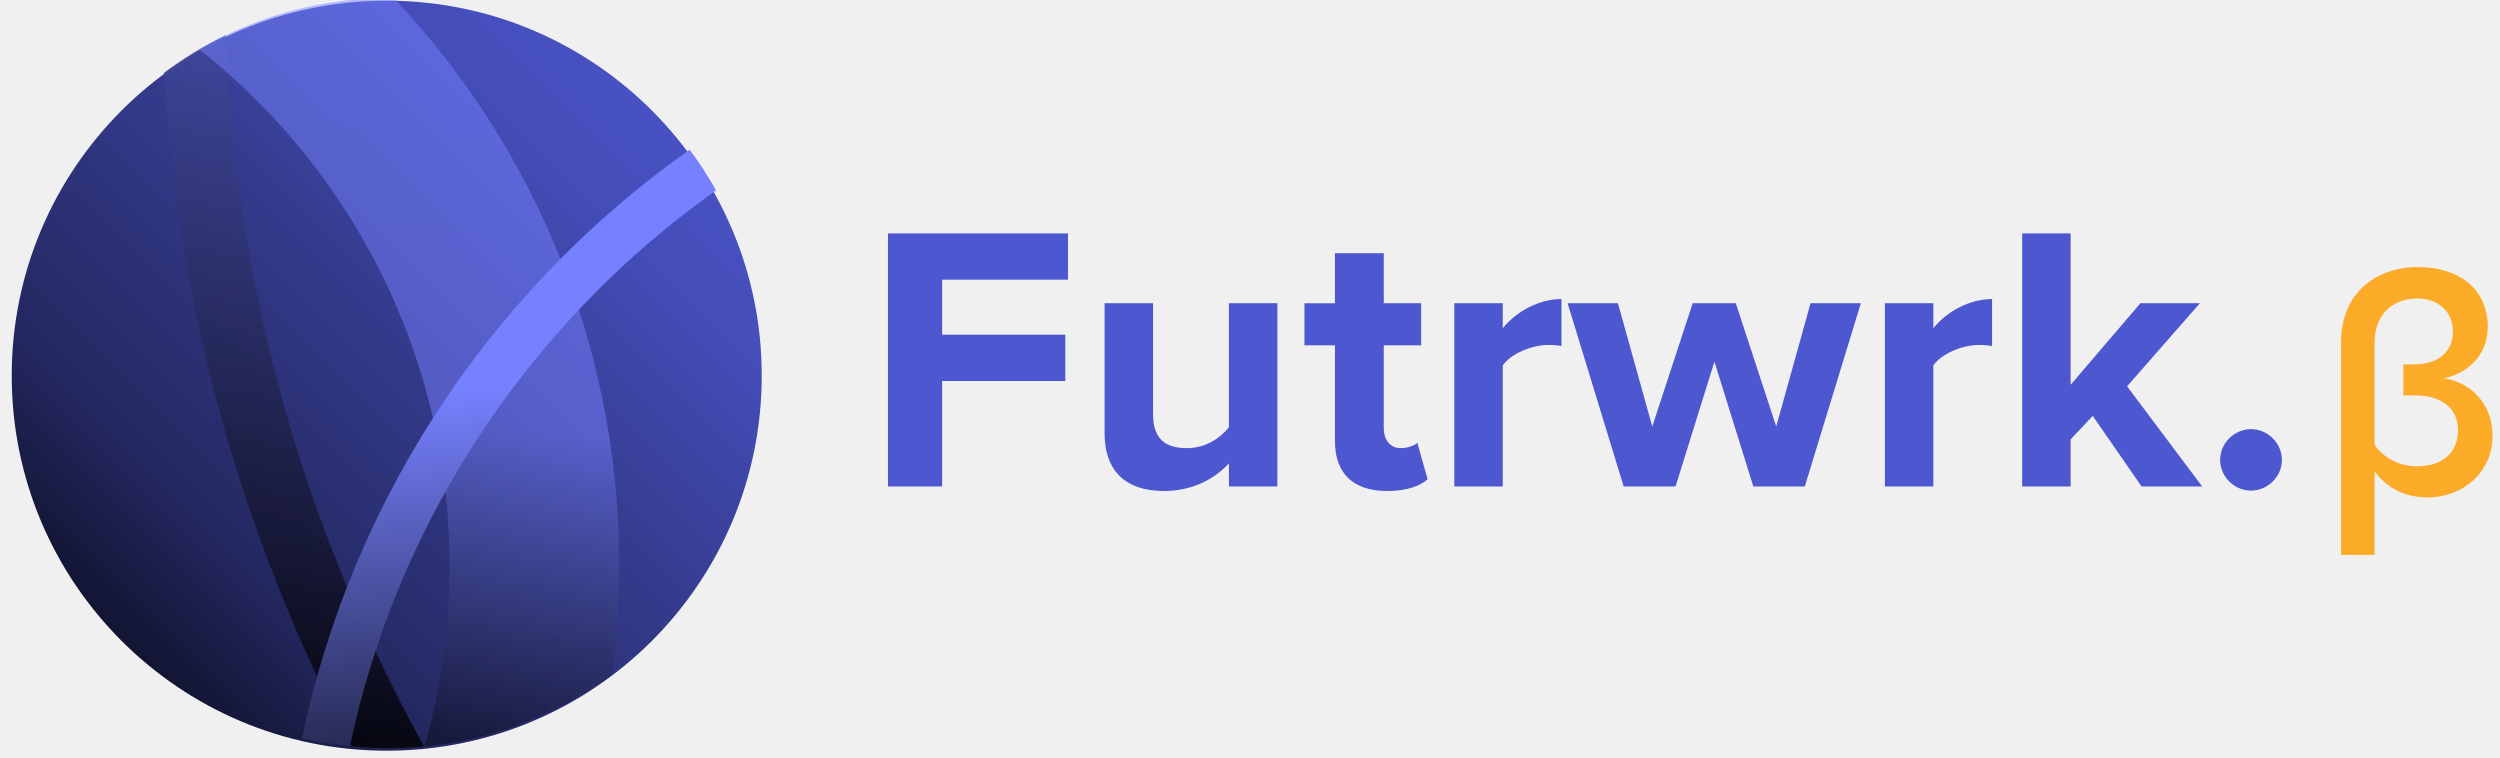
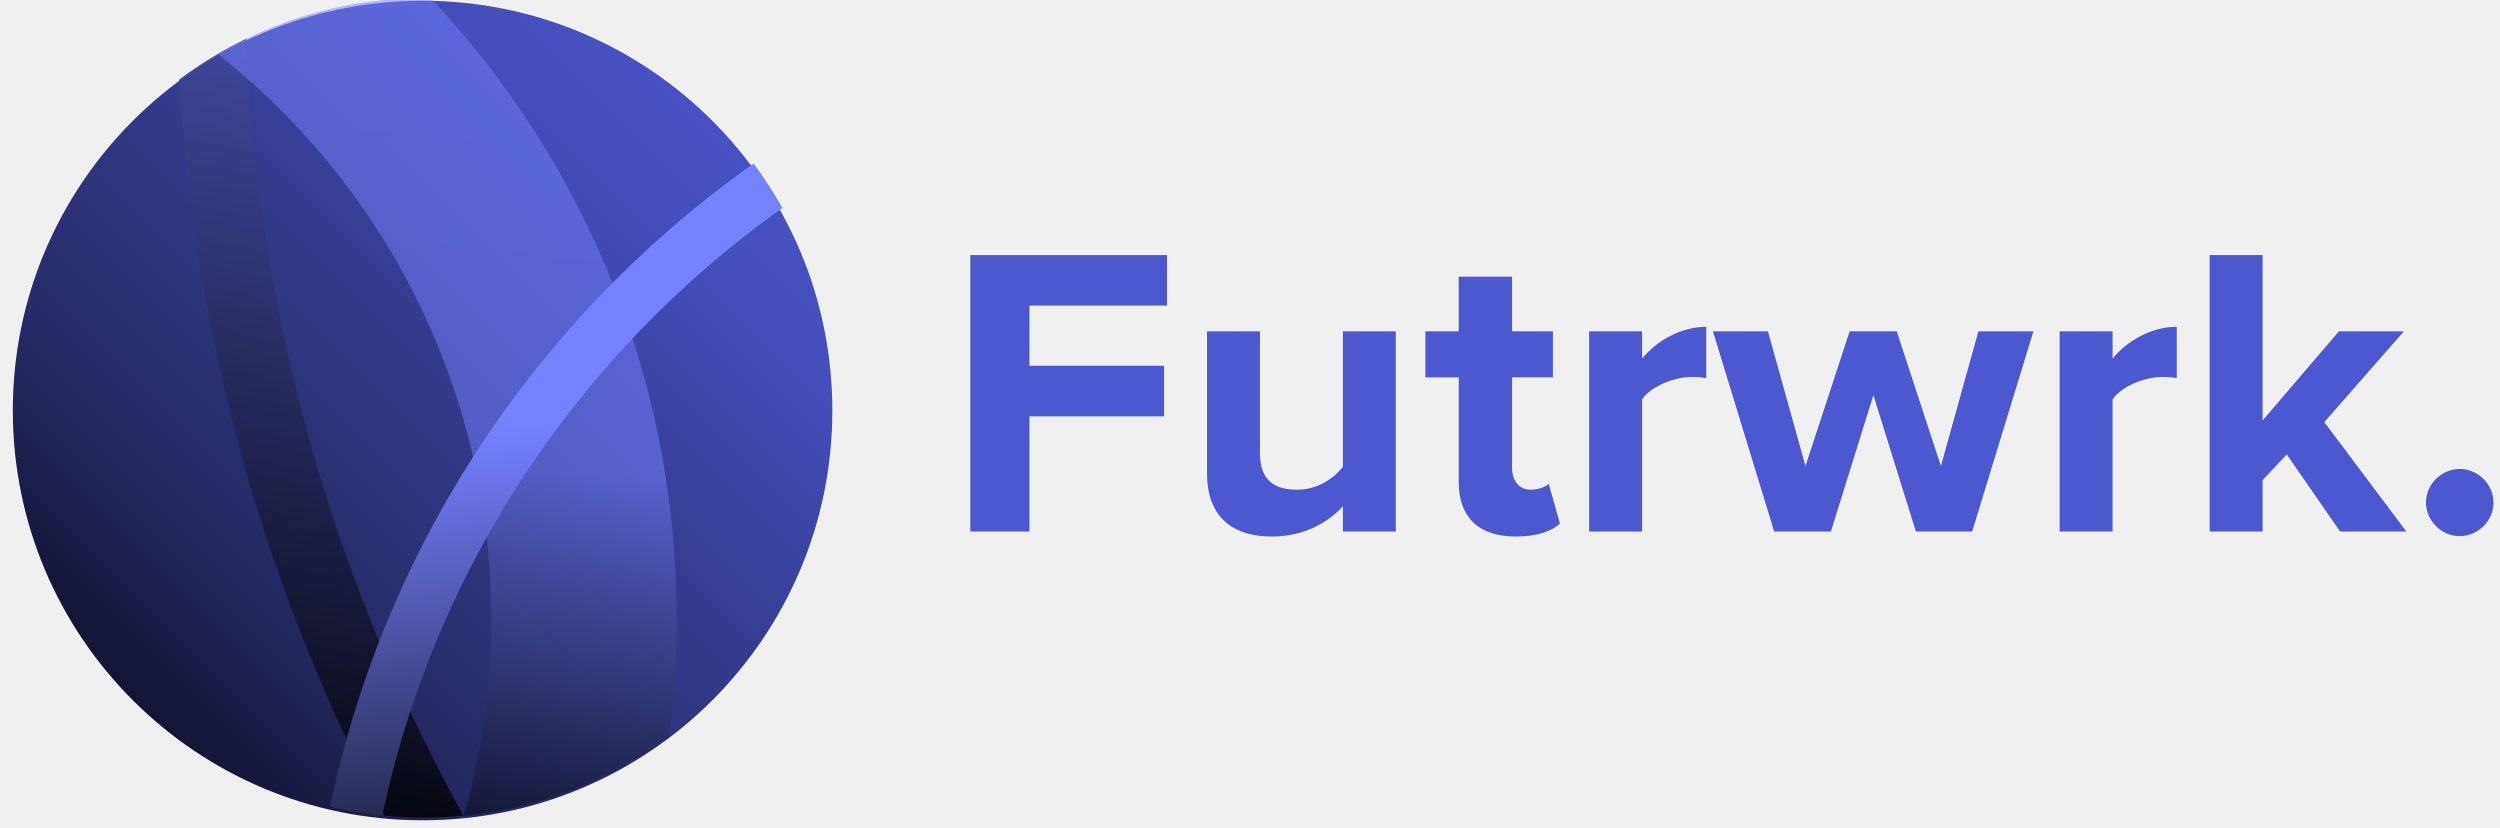
- <svg xmlns="http://www.w3.org/2000/svg" viewBox="0 0 165 50" width="165" height="50">
+ <svg xmlns="http://www.w3.org/2000/svg" viewBox="0 0 151 50" width="151" height="50">
  <defs>
    <linearGradient x1="0%" y1="100%" x2="100%" y2="0%" id="a">
      <stop offset="0" />
      <stop stop-color="#242861" offset=".287" />
      <stop stop-color="#333A8A" offset=".526" />
      <stop stop-color="#444DB8" offset=".754" />
      <stop stop-color="#4D57D0" offset="1" />
    </linearGradient>
    <linearGradient x1="20.974%" y1="41.575%" x2="14.38%" y2="76.532%" id="b">
      <stop stop-color="#6974FF" offset="0" />
      <stop stop-color="#6873FD" offset=".022" />
      <stop offset="1" />
      <stop stop-color="#D4D7ED" offset="1" />
      <stop offset="1" />
    </linearGradient>
    <linearGradient x1="47.781%" y1="9.647%" x2="42.732%" y2="58.032%" id="d">
      <stop stop-color="#7681FF" offset="0" />
      <stop stop-color="#7580FD" offset=".53" />
      <stop offset="1" />
    </linearGradient>
    <linearGradient x1="14.028%" y1="20.332%" x2="16.455%" y2="47.882%" id="e">
      <stop stop-color="#7681FF" offset="0" />
      <stop offset="1" />
    </linearGradient>
  </defs>
  <g fill="none" fill-rule="evenodd">
    <g transform="translate(.774 .046)">
      <mask id="c" fill="#fff">
        <circle cx="24.868" cy="24.585" r="24.75" />
      </mask>
      <circle cx="24.75" cy="24.75" r="24.75" fill="url(#a)" />
      <path d="M119.841 105.936c59.595 0 107.908-48.313 107.908-107.909 0-59.596-48.313-107.909-107.909-107.909-59.596 0-107.909 48.313-107.909 107.909 0 13.327 2.417 26.09 6.835 37.875 15.338 40.913 54.805 70.034 101.074 70.034h.001Z" stroke="url(#b)" stroke-width="4.2" opacity=".896" mask="url(#c)" />
      <path d="M-14.516 86.307a48.8 48.8 0 0 0 29.6-9.944c11.796-8.95 19.414-23.12 19.414-39.07 0-27.069-21.945-49.013-49.014-49.013-27.07 0-49.013 21.944-49.013 49.014 0 27.069 21.944 49.013 49.013 49.013Z" stroke="url(#d)" stroke-width="11.2" opacity=".503" mask="url(#c)" />
      <path d="M81.342 123.702c34.206 0 61.934-27.728 61.934-61.933 0-18.649-8.242-35.373-21.282-46.727C111.116 5.57 96.899-.165 81.341-.165c-34.204 0-61.932 27.729-61.932 61.934s27.728 61.933 61.933 61.933Z" stroke="url(#e)" stroke-width="3.2" mask="url(#c)" />
    </g>
    <path d="M58.606 32.106h3.574v-6.96h8.13V22.09h-8.13v-3.63h8.307v-3.054H58.606v16.7Zm22.503 0h3.197V20.013h-3.197V28.2c-.554.7-1.536 1.377-2.769 1.377-1.36 0-2.24-.551-2.24-2.228v-7.336h-3.197V28.6c0 2.354 1.259 3.806 3.927 3.806 1.988 0 3.448-.901 4.279-1.828v1.528Zm10.446.3c1.334 0 2.19-.35 2.668-.776l-.68-2.404c-.176.176-.629.35-1.107.35-.705 0-1.108-.575-1.108-1.326v-5.458h2.467v-2.78h-2.467v-3.303h-3.222v3.305h-2.013v2.779h2.013v6.31c0 2.15 1.21 3.303 3.45 3.303h-.001Zm4.43-.3h3.197v-7.987c.528-.776 1.938-1.352 2.995-1.352.352 0 .654.025.881.075v-3.106c-1.51 0-3.02.852-3.876 1.928v-1.651h-3.197v12.093Zm19.734 0h3.398l3.7-12.093h-3.321l-2.266 8.137-2.668-8.137h-2.844l-2.668 8.137-2.266-8.137h-3.322l3.7 12.093h3.423l2.568-8.238 2.567 8.238h-.001Zm8.684 0h3.197v-7.987c.528-.776 1.938-1.352 2.995-1.352.352 0 .654.025.881.075v-3.106c-1.51 0-3.02.852-3.876 1.928v-1.651h-3.197v12.093Zm16.94 0h4.002l-4.958-6.61 4.807-5.483h-3.926l-4.607 5.383v-9.99h-3.197v16.7h3.197v-3.105l1.46-1.552 3.222 4.657Zm5.185-1.753c0 1.102.932 2.028 2.04 2.028 1.107 0 2.038-.926 2.038-2.028 0-1.102-.931-2.028-2.039-2.028-1.107 0-2.039.926-2.039 2.028Z" fill="#4D57D0" />
-     <path d="M156.723 36.624v-5.517c.781 1.06 1.941 1.721 3.502 1.721 2.363 0 4.283-1.699 4.283-4.038 0-2.516-1.899-3.685-3.249-3.818 1.435-.264 2.933-1.412 2.933-3.376 0-2.471-1.815-3.972-4.642-3.972-2.405 0-5.042 1.434-5.042 4.987v14.013h2.215Zm0-7.26v-6.753c0-1.898 1.245-2.913 2.827-2.913 1.308 0 2.342.817 2.342 2.185 0 1.412-1.055 2.163-2.532 2.163h-.738v2.052h.802c1.603 0 2.806.772 2.806 2.295 0 1.434-.971 2.383-2.722 2.383-1.203 0-2.236-.618-2.785-1.412Z" fill="#FF9E00" fill-opacity=".83" />
  </g>
</svg>
